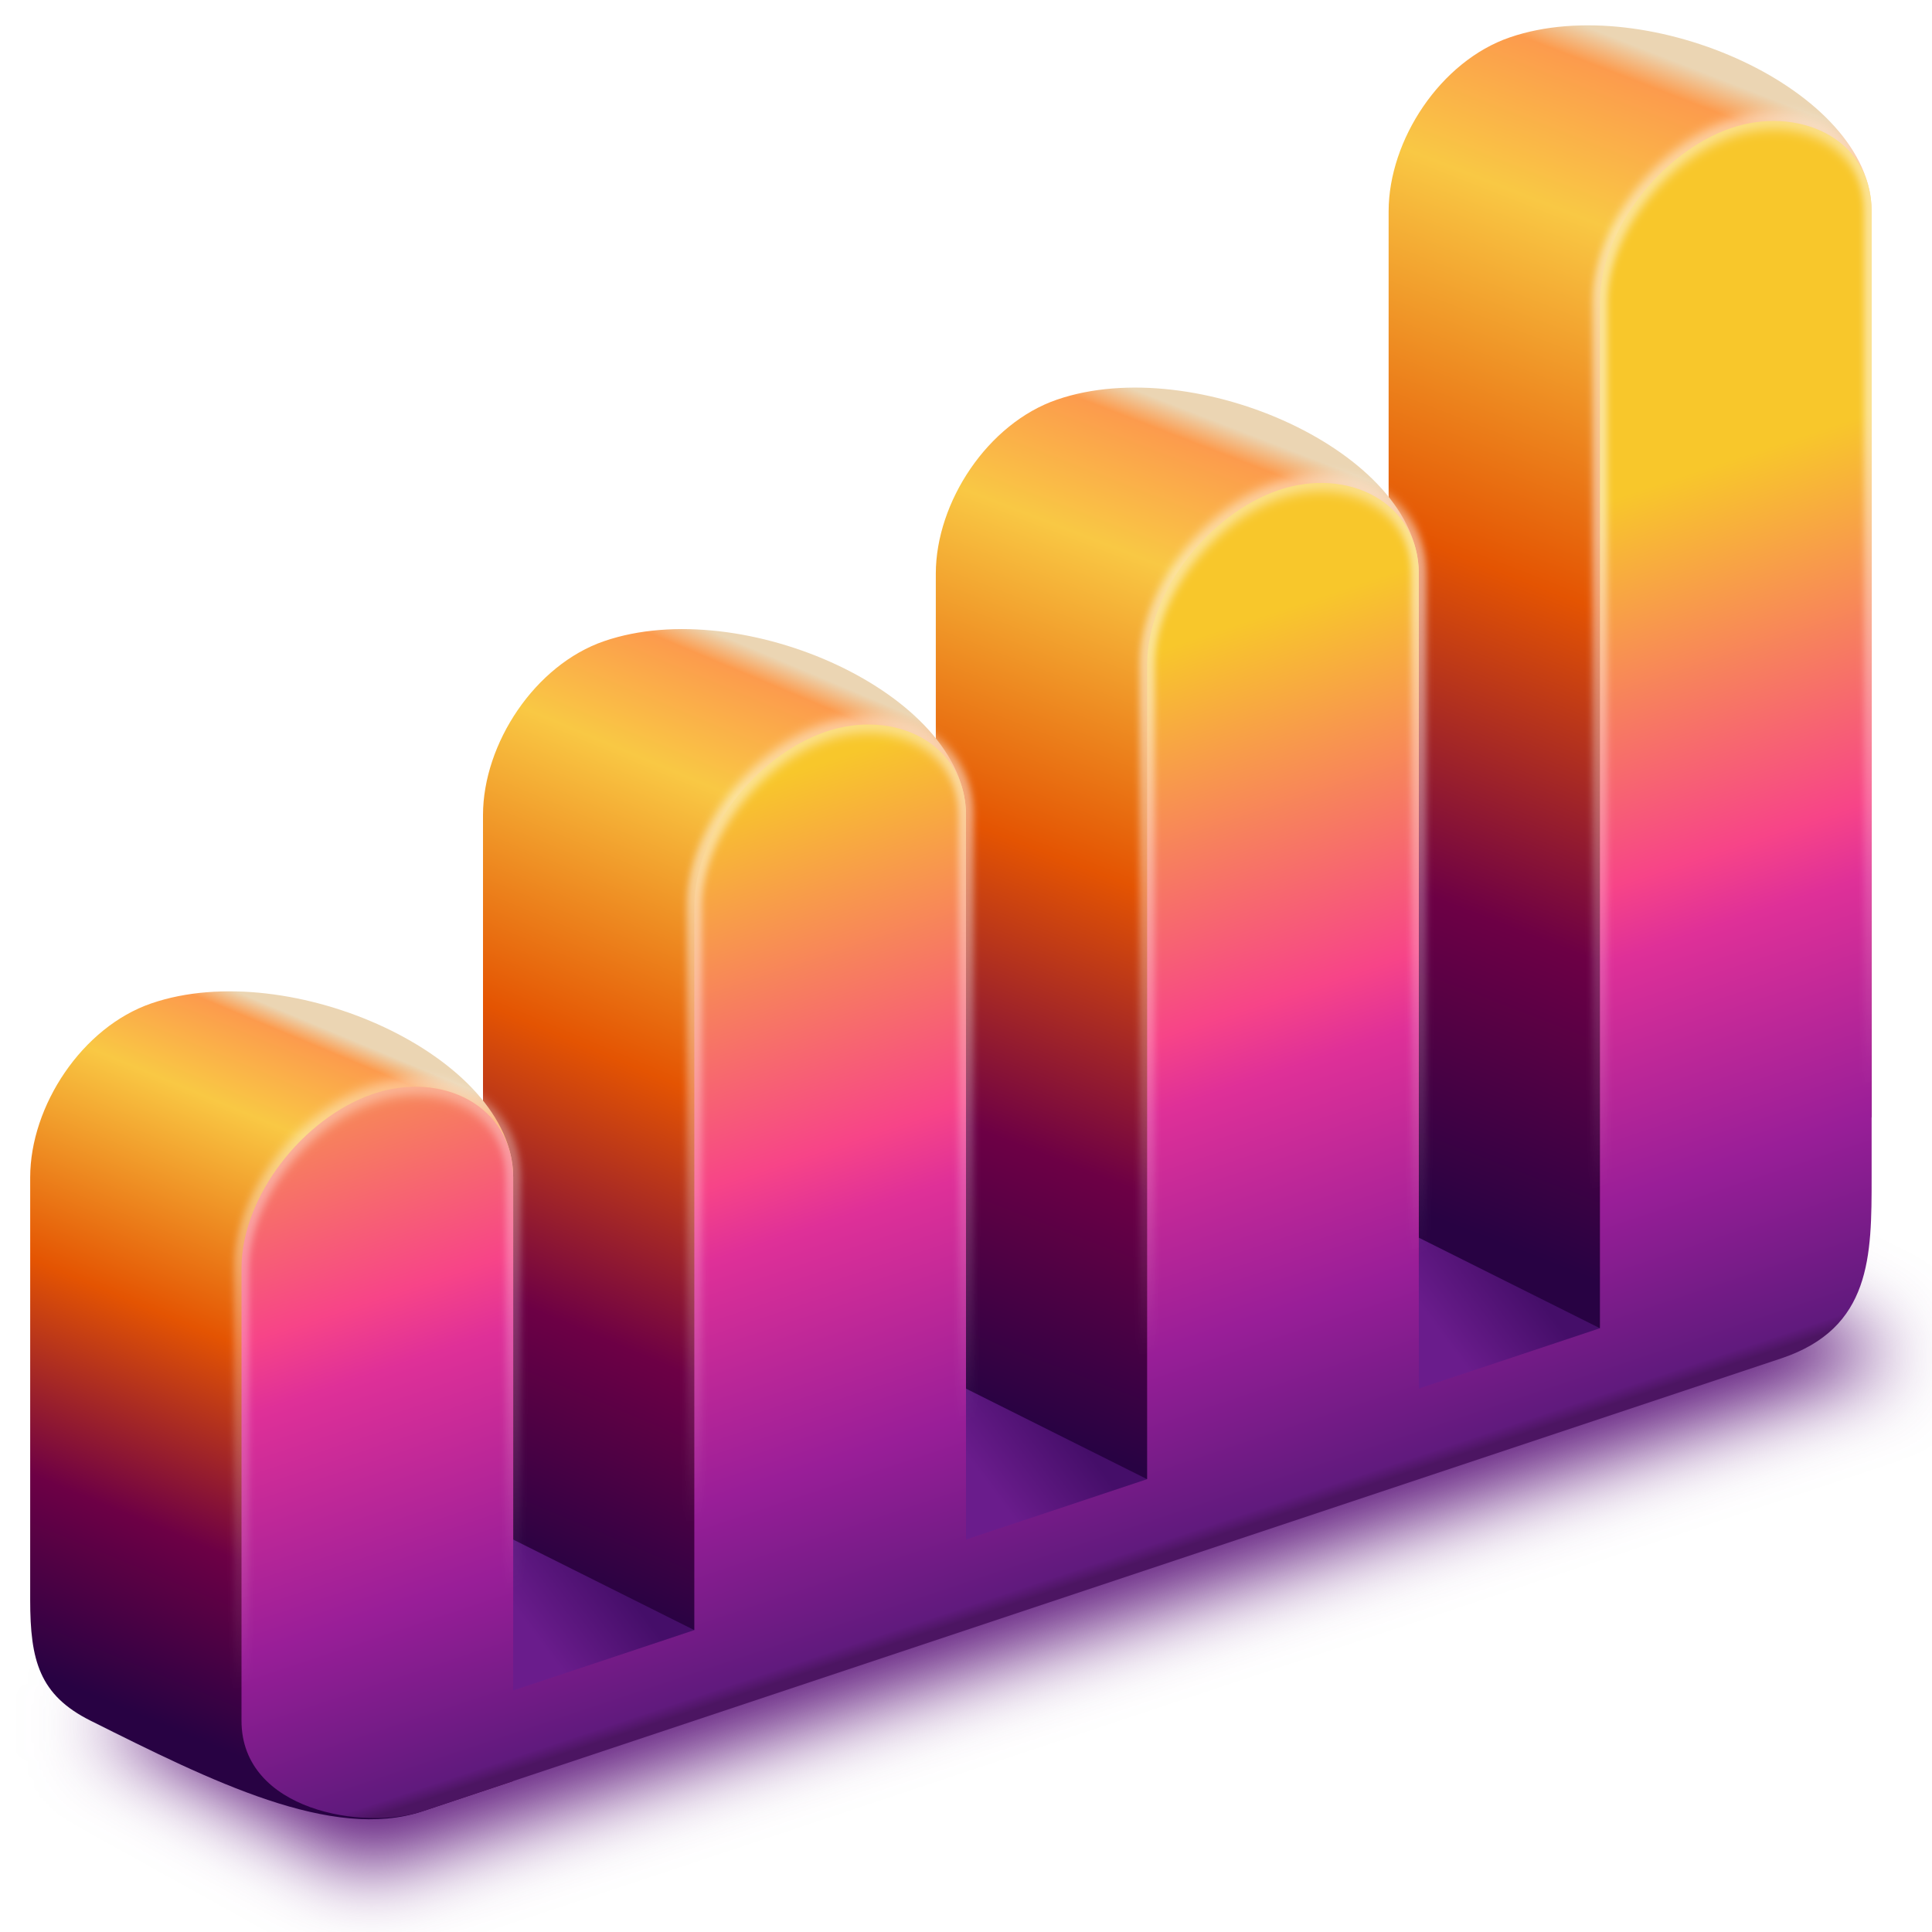
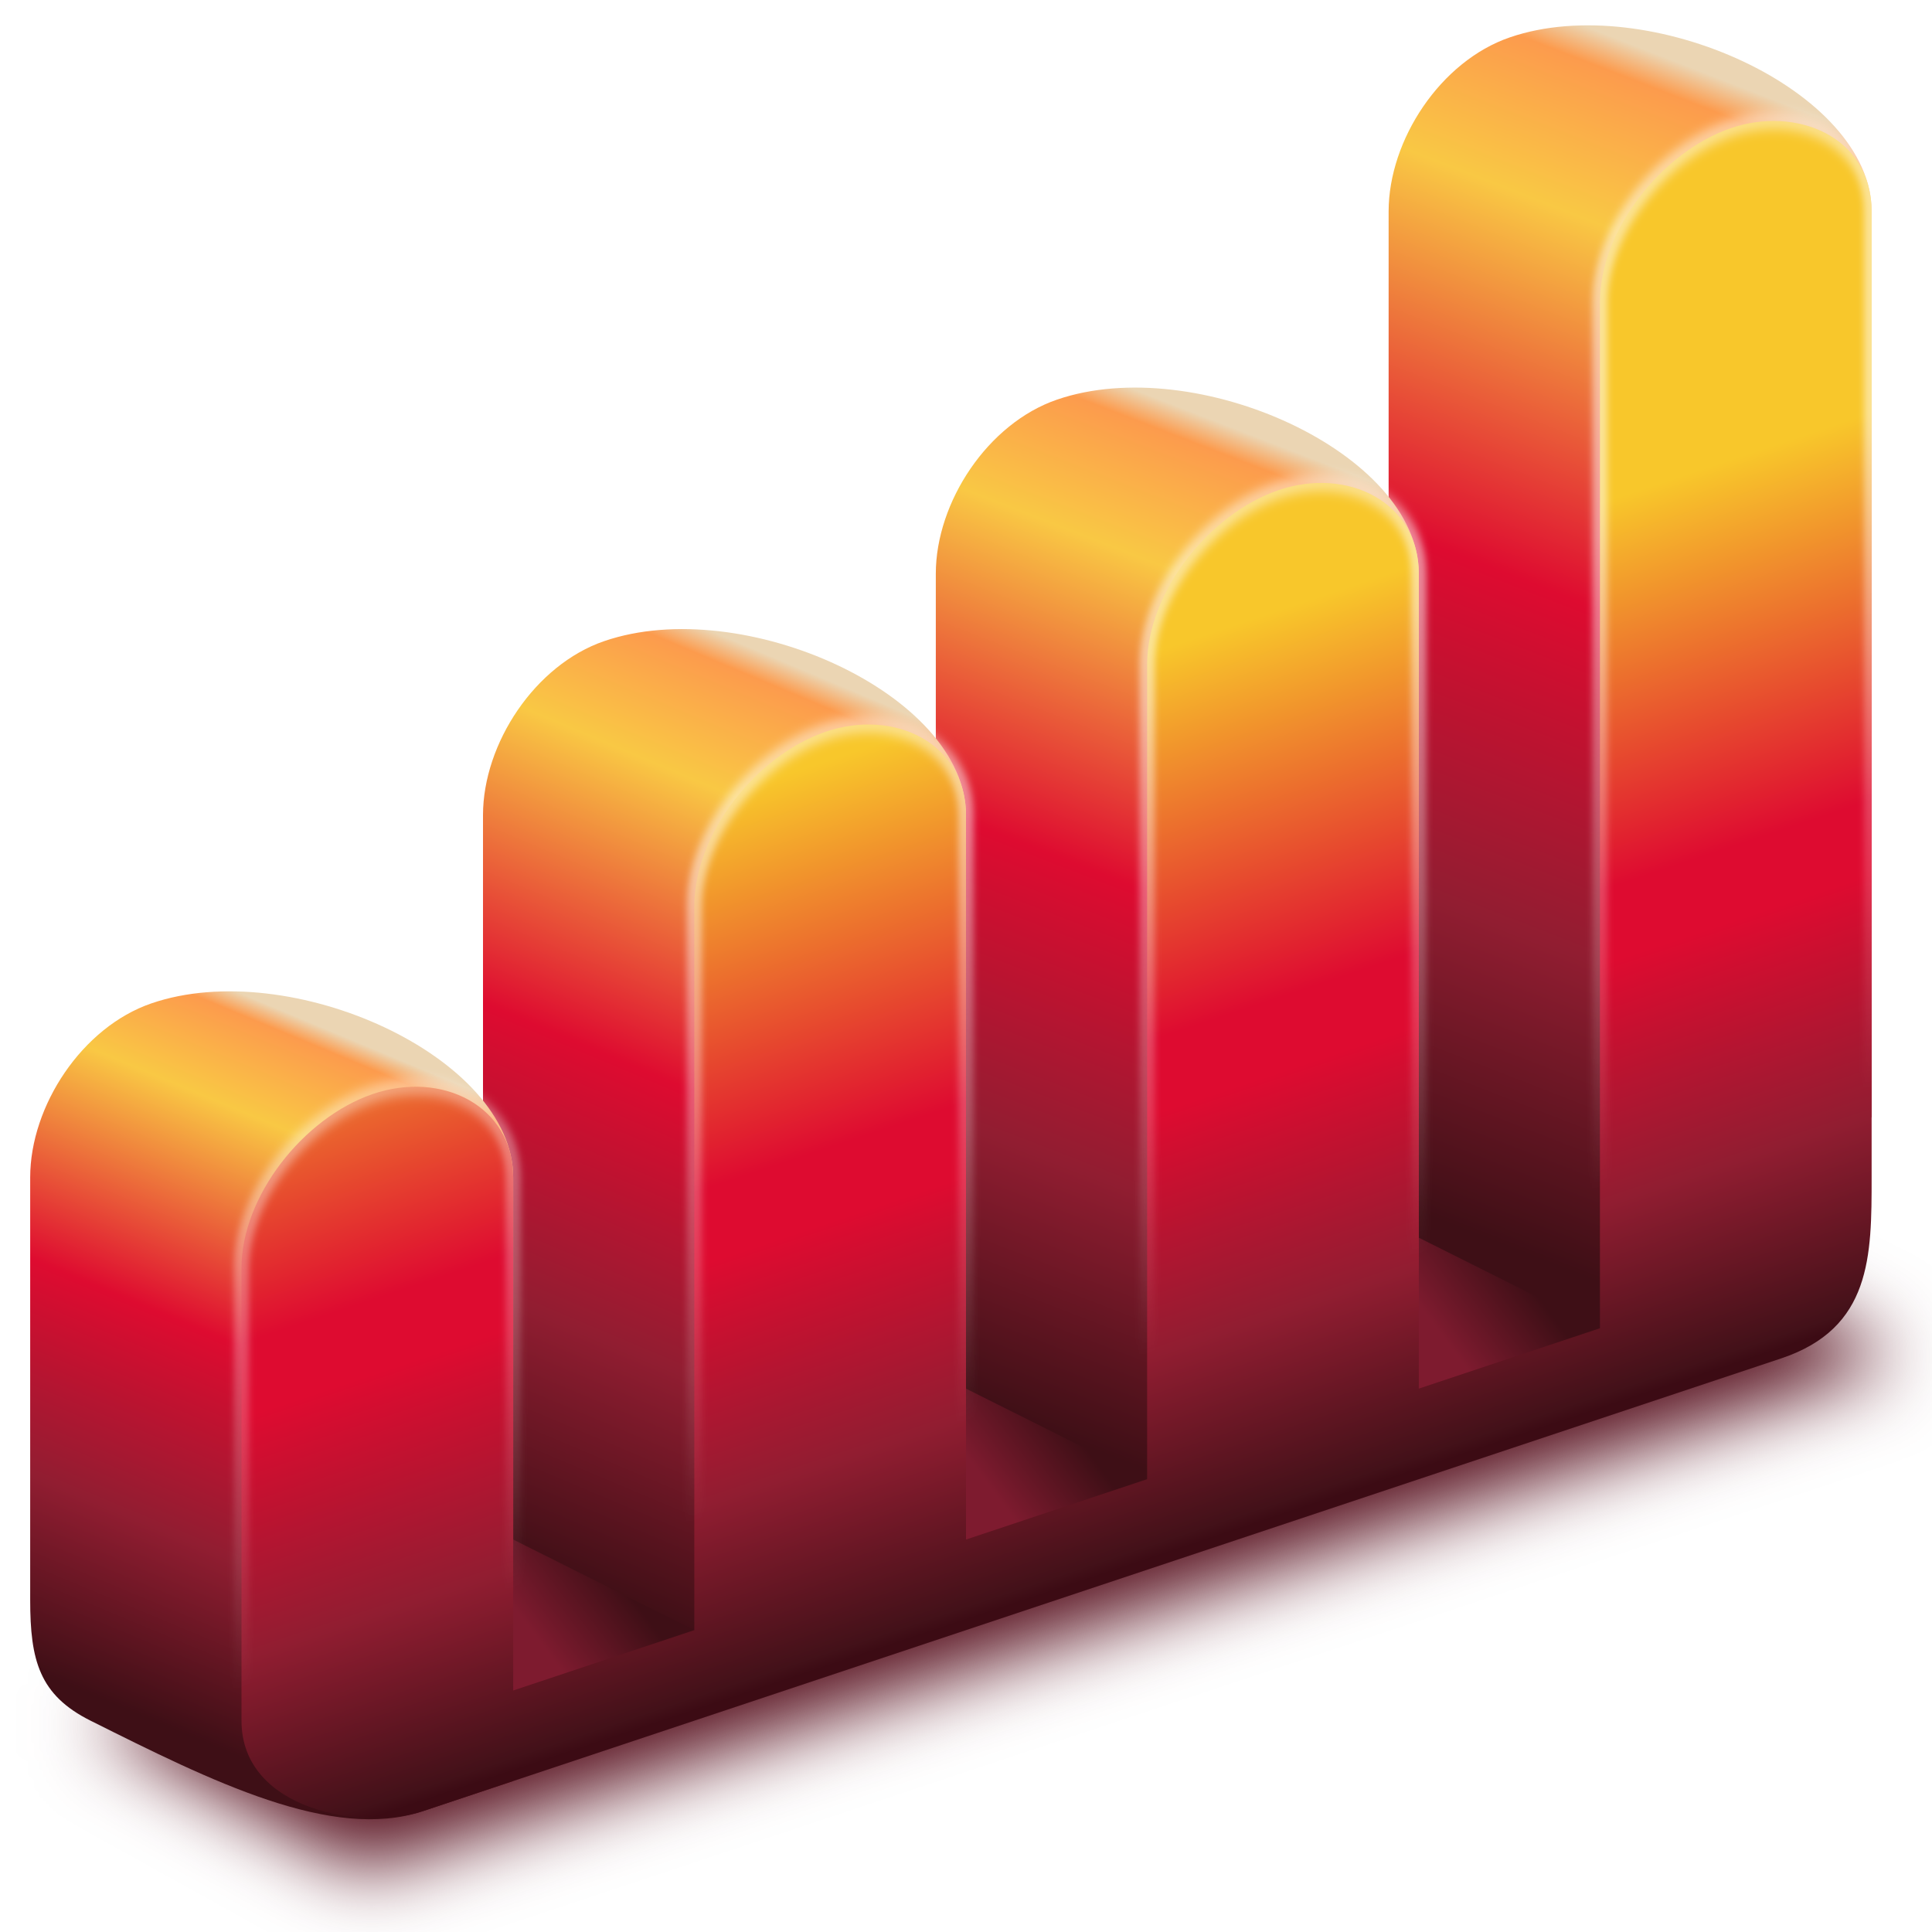
<svg xmlns="http://www.w3.org/2000/svg" xmlns:xlink="http://www.w3.org/1999/xlink" width="64" height="64" viewBox="0 0 64 64" version="1.1" id="svg1" xml:space="preserve">
  <defs id="defs1">
+     <linearGradient id="linearGradient39">
+       <stop style="stop-color:#7e1b2f;stop-opacity:1;" offset="0" id="stop38" />
+       <stop style="stop-color:#3e0f16;stop-opacity:1;" offset="1" id="stop39" />
+     </linearGradient>
+     <linearGradient id="linearGradient37">
+       <stop style="stop-color:#7e1b2f;stop-opacity:1;" offset="0" id="stop36" />
+       <stop style="stop-color:#3e0f16;stop-opacity:1;" offset="1" id="stop37" />
+     </linearGradient>
+     <linearGradient id="linearGradient35">
+       <stop style="stop-color:#3e0f16;stop-opacity:1;" offset="0" id="stop30" />
+       <stop style="stop-color:#911d31;stop-opacity:1;" offset="0.256" id="stop31" />
+       <stop style="stop-color:#de0b30;stop-opacity:1;" offset="0.538" id="stop32" />
+       <stop style="stop-color:#f9c844;stop-opacity:1;" offset="0.846" id="stop33" />
+       <stop style="stop-color:#fc9b4d;stop-opacity:1;" offset="0.972" id="stop34" />
+       <stop style="stop-color:#ebd5b3;stop-opacity:1;" offset="1" id="stop35" />
+     </linearGradient>
+     <linearGradient id="linearGradient29">
+       <stop style="stop-color:#3e0f16;stop-opacity:1;" offset="0" id="stop22" />
+       <stop style="stop-color:#911d31;stop-opacity:1;" offset="0.256" id="stop25" />
+       <stop style="stop-color:#de0b30;stop-opacity:1;" offset="0.538" id="stop26" />
+       <stop style="stop-color:#f9c844;stop-opacity:1;" offset="0.846" id="stop27" />
+       <stop style="stop-color:#fc9b4d;stop-opacity:1;" offset="0.972" id="stop28" />
+       <stop style="stop-color:#ebd5b3;stop-opacity:1;" offset="1" id="stop29" />
+     </linearGradient>
+     <linearGradient id="linearGradient22">
+       <stop style="stop-color:#3e0f16;stop-opacity:1;" offset="0" id="stop1" />
+       <stop style="stop-color:#911d31;stop-opacity:1;" offset="0.256" id="stop2" />
+       <stop style="stop-color:#de0b30;stop-opacity:1;" offset="0.538" id="stop3" />
+       <stop style="stop-color:#f9c844;stop-opacity:1;" offset="0.846" id="stop10" />
+       <stop style="stop-color:#fc9b4d;stop-opacity:1;" offset="0.972" id="stop11" />
+       <stop style="stop-color:#ebd5b3;stop-opacity:1;" offset="1" id="stop18" />
+     </linearGradient>
    <linearGradient id="linearGradient20">
      <stop style="stop-color:#ffffff;stop-opacity:0.919;" offset="0" id="stop20" />
      <stop style="stop-color:#ffffff;stop-opacity:0;" offset="1" id="stop21" />
    </linearGradient>
    <linearGradient id="linearGradient12">
-       <stop style="stop-color:#280243;stop-opacity:1;" offset="0" id="stop12" />
-       <stop style="stop-color:#6d0045;stop-opacity:1;" offset="0.256" id="stop15" />
-       <stop style="stop-color:#e45402;stop-opacity:1;" offset="0.538" id="stop14" />
+       <stop style="stop-color:#3e0f16;stop-opacity:1;" offset="0" id="stop12" />
+       <stop style="stop-color:#911d31;stop-opacity:1;" offset="0.256" id="stop15" />
+       <stop style="stop-color:#de0b30;stop-opacity:1;" offset="0.538" id="stop14" />
      <stop style="stop-color:#f9c844;stop-opacity:1;" offset="0.846" id="stop16" />
      <stop style="stop-color:#fc9b4d;stop-opacity:1;" offset="0.972" id="stop17" />
      <stop style="stop-color:#ebd5b3;stop-opacity:1;" offset="1" id="stop13" />
    </linearGradient>
    <linearGradient id="linearGradient7">
-       <stop style="stop-color:#6a1c8c;stop-opacity:1;" offset="0" id="stop8" />
-       <stop style="stop-color:#450e69;stop-opacity:1;" offset="1" id="stop9" />
+       <stop style="stop-color:#7e1b2f;stop-opacity:1;" offset="0" id="stop8" />
+       <stop style="stop-color:#3e0f16;stop-opacity:1;" offset="1" id="stop9" />
    </linearGradient>
    <linearGradient id="linearGradient4">
      <stop style="stop-color:#f8c72b;stop-opacity:1;" offset="0" id="stop4" />
-       <stop style="stop-color:#f74488;stop-opacity:1;" offset="0.428" id="stop24" />
-       <stop style="stop-color:#df3098;stop-opacity:1;" offset="0.51" id="stop6" />
-       <stop style="stop-color:#991e98;stop-opacity:1;" offset="0.776" id="stop23" />
-       <stop style="stop-color:#601a7d;stop-opacity:1;" offset="0.985" id="stop5" />
-       <stop style="stop-color:#4c1562;stop-opacity:1;" offset="1" id="stop7" />
+       <stop style="stop-color:#de0b30;stop-opacity:1;" offset="0.428" id="stop24" />
+       <stop style="stop-color:#de0b30;stop-opacity:1;" offset="0.51" id="stop6" />
+       <stop style="stop-color:#911d31;stop-opacity:1;" offset="0.776" id="stop23" />
+       <stop style="stop-color:#431119;stop-opacity:1;" offset="0.985" id="stop5" />
+       <stop style="stop-color:#3c0b14;stop-opacity:1;" offset="1" id="stop7" />
    </linearGradient>
-     <linearGradient xlink:href="#linearGradient4" id="linearGradient5" x1="2" y1="22" x2="11" y2="49" gradientUnits="userSpaceOnUse" gradientTransform="translate(-21,22)" />
-     <linearGradient xlink:href="#linearGradient7" id="linearGradient9" x1="-14.672" y1="61" x2="-12" y2="59" gradientUnits="userSpaceOnUse" gradientTransform="translate(-20,15)" />
-     <linearGradient xlink:href="#linearGradient7" id="linearGradient10" gradientUnits="userSpaceOnUse" x1="-14.672" y1="61" x2="-12" y2="59" gradientTransform="translate(-35,20)" />
-     <linearGradient xlink:href="#linearGradient7" id="linearGradient11" gradientUnits="userSpaceOnUse" x1="-14.672" y1="61" x2="-12" y2="59" gradientTransform="translate(-5.000001,10)" />
-     <linearGradient xlink:href="#linearGradient12" id="linearGradient13" x1="-24" y1="65" x2="-10" y2="29" gradientUnits="userSpaceOnUse" />
-     <linearGradient xlink:href="#linearGradient12" id="linearGradient17" gradientUnits="userSpaceOnUse" x1="-22" y1="60" x2="-10" y2="29" gradientTransform="translate(-15,12)" />
-     <linearGradient xlink:href="#linearGradient12" id="linearGradient18" gradientUnits="userSpaceOnUse" gradientTransform="translate(-30.01753,19.76311)" x1="-22" y1="57.5" x2="-10" y2="29" />
-     <linearGradient xlink:href="#linearGradient12" id="linearGradient19" gradientUnits="userSpaceOnUse" gradientTransform="translate(-45,32)" x1="-19" y1="50.559" x2="-10" y2="29" />
-     <linearGradient xlink:href="#linearGradient20" id="linearGradient21" x1="-40" y1="53" x2="-33" y2="72" gradientUnits="userSpaceOnUse" />
+     <linearGradient xlink:href="#linearGradient4" id="linearGradient5" x1="2" y1="22" x2="11" y2="49" gradientUnits="userSpaceOnUse" gradientTransform="translate(47,-4)" />
+     <linearGradient xlink:href="#linearGradient39" id="linearGradient9" x1="-14.672" y1="61" x2="-12" y2="59" gradientUnits="userSpaceOnUse" gradientTransform="translate(48,-11)" />
+     <linearGradient xlink:href="#linearGradient7" id="linearGradient10" gradientUnits="userSpaceOnUse" x1="-14.672" y1="61" x2="-12" y2="59" gradientTransform="translate(33,-6)" />
+     <linearGradient xlink:href="#linearGradient37" id="linearGradient11" gradientUnits="userSpaceOnUse" x1="-14.672" y1="61" x2="-12" y2="59" gradientTransform="translate(63,-16)" />
+     <linearGradient xlink:href="#linearGradient35" id="linearGradient13" x1="-24" y1="65" x2="-10" y2="29" gradientUnits="userSpaceOnUse" gradientTransform="translate(68,-26)" />
+     <linearGradient xlink:href="#linearGradient29" id="linearGradient17" gradientUnits="userSpaceOnUse" x1="-22" y1="60" x2="-10" y2="29" gradientTransform="translate(53,-14)" />
+     <linearGradient xlink:href="#linearGradient22" id="linearGradient18" gradientUnits="userSpaceOnUse" gradientTransform="translate(37.98247,-6.23689)" x1="-22" y1="57.5" x2="-10" y2="29" />
+     <linearGradient xlink:href="#linearGradient12" id="linearGradient19" gradientUnits="userSpaceOnUse" gradientTransform="translate(23,6)" x1="-19" y1="50.559" x2="-10" y2="29" />
+     <linearGradient xlink:href="#linearGradient20" id="linearGradient21" x1="-40" y1="53" x2="-33" y2="72" gradientUnits="userSpaceOnUse" gradientTransform="translate(68,-26)" />
    <filter style="color-interpolation-filters:sRGB;" id="filter21" x="-0.01" y="-0.013" width="1.019" height="1.027">
      <feGaussianBlur stdDeviation="0.11 0.21" result="blur" id="feGaussianBlur21" />
    </filter>
    <filter style="color-interpolation-filters:sRGB;" id="filter23" x="-0.052" y="-0.156" width="1.104" height="1.312">
      <feGaussianBlur stdDeviation="1.3 1.3" result="blur" id="feGaussianBlur23" />
    </filter>
  </defs>
  <g id="layer1">
-     <g id="g24" transform="translate(68,-26)">
-       <path style="fill:#601a7d;fill-opacity:1;stroke:none;stroke-width:0.5;stroke-linecap:round;stroke-linejoin:round;stroke-dasharray:none;stroke-opacity:0.541;filter:url(#filter23)" d="m -65,83 54,-15 6,3 -51,17 z" id="path23" />
-       <path id="path1-8-6" style="fill:url(#linearGradient13);stroke:none;stroke-width:12;stroke-linecap:round;stroke-linejoin:round;stroke-opacity:0" d="M -17.982,27.237 C -20.279,28.023 -21.997,30.632 -22,33 c -0.001,1.183 0,34 0,34 l 9,5 7,-9 V 33 c 0,-4 -7.391,-7.336 -11.982,-5.763 z" />
-       <path style="fill:url(#linearGradient11);stroke:none;stroke-width:0;stroke-linecap:round;stroke-linejoin:round;stroke-dasharray:none;stroke-opacity:0" d="m -13,71 -10,-5 1,8 z" id="path7-42" />
-       <path id="path1-8-6-6" style="fill:url(#linearGradient17);fill-opacity:1;stroke:none;stroke-width:12;stroke-linecap:round;stroke-linejoin:round;stroke-opacity:0" d="M -32.982,39.237 C -35.279,40.023 -36.997,42.632 -37,45 c -0.001,1.183 0,27 0,27 l 9,5 7,-9 V 45 c 0,-4 -7.391,-7.336 -11.982,-5.763 z" />
-       <path id="path1-8-6-6-9" style="fill:url(#linearGradient18);fill-opacity:1;stroke:none;stroke-width:12;stroke-linecap:round;stroke-linejoin:round;stroke-opacity:0" d="M -47.982,47.237 C -50.279,48.023 -51.997,50.632 -52,53 c -0.001,1.183 0,24 0,24 l 8,4 8,-7.5 V 53 c 0,-4 -7.391,-7.336 -11.982,-5.763 z" />
-       <path id="path1-8-6-6-9-4" style="fill:url(#linearGradient19);fill-opacity:1;stroke:none;stroke-width:12;stroke-linecap:round;stroke-linejoin:round;stroke-opacity:0" d="M -62.982,59.237 C -65.279,60.023 -66.997,62.632 -67,65 c -0.001,1.183 0,8.369 0,14 0,2 0.3,3.15 2,4 4,2 8,4 11,3 l 3,-1 V 65 c 0,-4 -7.391,-7.336 -11.982,-5.763 z" />
-       <path style="fill:url(#linearGradient9);stroke:none;stroke-width:0;stroke-linecap:round;stroke-linejoin:round;stroke-dasharray:none;stroke-opacity:0" d="m -28,76 -10,-5 1,8 z" id="path7" />
-       <path style="fill:url(#linearGradient10);stroke:none;stroke-width:0;stroke-linecap:round;stroke-linejoin:round;stroke-dasharray:none;stroke-opacity:0" d="m -43,81 -10,-5 1,8 z" id="path7-4" />
-       <path id="path1-8" style="fill:url(#linearGradient5);fill-opacity:1;stroke:none;stroke-width:12;stroke-linecap:round;stroke-linejoin:round;stroke-opacity:0" d="m -10.66,30.244 c -2.295,0.789 -4.337,3.388 -4.34,5.756 -0.001,1.183 0,34 0,34 l -6,2 V 45 c 0,-2.368 -2.365,-3.547 -4.66,-2.758 -2.295,0.789 -4.337,3.39 -4.34,5.758 -0.001,1.14 -8e-5,25.217 0,27 l -6,2 V 53 c 0,-2.368 -2.365,-3.545 -4.66,-2.756 -2.295,0.789 -4.337,3.388 -4.34,5.756 -0.001,1.092 -1.5e-4,20.74 0,24 l -6,2 V 65 c 0,-2.368 -2.365,-3.545 -4.66,-2.756 -2.295,0.789 -4.337,3.388 -4.34,5.756 -0.001,1.183 0,15 0,15 0,3 4.076,3.641 6,3 0,0 30,-10 45,-15 3,-1 3,-3.397 3,-6 V 33 c 0,-2.499 -2.522,-3.491 -4.66,-2.756 z" />
-       <path id="path1-8-9" style="fill:none;fill-opacity:1;stroke:url(#linearGradient21);stroke-width:0.5;stroke-linecap:round;stroke-linejoin:round;stroke-dasharray:none;stroke-opacity:0.541;filter:url(#filter21)" d="m -10.66,30.244 c -2.295,0.789 -4.337,3.388 -4.34,5.756 -0.001,1.183 0,34 0,34 l -6,2 V 45 c 0,-2.368 -2.365,-3.547 -4.66,-2.758 -2.295,0.789 -4.337,3.39 -4.34,5.758 -0.001,1.14 -8e-5,25.217 0,27 l -6,2 V 53 c 0,-2.368 -2.365,-3.545 -4.66,-2.756 -2.295,0.789 -4.337,3.388 -4.34,5.756 -0.001,1.092 -1.5e-4,20.74 0,24 l -6,2 V 65 c 0,-2.368 -2.365,-3.545 -4.66,-2.756 -2.295,0.789 -4.337,3.388 -4.34,5.756 -0.001,1.183 0,15 0,15 0,3 4.076,3.641 6,3 0,0 30,-10 45,-15 3,-1 3,-3.397 3,-6 V 33 c 0,-2.499 -2.522,-3.491 -4.66,-2.756 z" />
-     </g>
+     <path style="fill:#5a1321;fill-opacity:1;stroke:none;stroke-width:0.5;stroke-linecap:round;stroke-linejoin:round;stroke-dasharray:none;stroke-opacity:0.541;filter:url(#filter23)" d="m 3,57 54,-15 6,3 -51,17 z" id="path23" />
+     <path id="path1-8-6" style="fill:url(#linearGradient13);stroke:none;stroke-width:12;stroke-linecap:round;stroke-linejoin:round;stroke-opacity:0" d="M 50.018,1.237 C 47.721,2.023 46.003,4.632 46,7 c -0.001,1.183 0,34 0,34 l 9,5 7,-9 V 7 c 0,-4 -7.391,-7.336 -11.982,-5.763 z" />
+     <path style="fill:url(#linearGradient11);stroke:none;stroke-width:0;stroke-linecap:round;stroke-linejoin:round;stroke-dasharray:none;stroke-opacity:0" d="m 55,45 -10,-5 1,8 z" id="path7-42" />
+     <path id="path1-8-6-6" style="fill:url(#linearGradient17);fill-opacity:1;stroke:none;stroke-width:12;stroke-linecap:round;stroke-linejoin:round;stroke-opacity:0" d="M 35.018,13.237 C 32.721,14.023 31.003,16.632 31,19 c -0.001,1.183 0,27 0,27 l 9,5 7,-9 V 19 c 0,-4 -7.391,-7.336 -11.982,-5.763 z" />
+     <path id="path1-8-6-6-9" style="fill:url(#linearGradient18);fill-opacity:1;stroke:none;stroke-width:12;stroke-linecap:round;stroke-linejoin:round;stroke-opacity:0" d="M 20.018,21.237 C 17.721,22.023 16.003,24.632 16,27 c -0.001,1.183 0,24 0,24 l 8,4 8,-7.5 V 27 c 0,-4 -7.391,-7.336 -11.982,-5.763 z" />
+     <path id="path1-8-6-6-9-4" style="fill:url(#linearGradient19);fill-opacity:1;stroke:none;stroke-width:12;stroke-linecap:round;stroke-linejoin:round;stroke-opacity:0" d="M 5.018,33.237 C 2.721,34.023 1.003,36.632 1,39 c -0.001,1.183 0,8.369 0,14 0,2 0.3,3.15 2,4 4,2 8,4 11,3 l 3,-1 V 39 c 0,-4 -7.391,-7.336 -11.982,-5.763 z" />
+     <path style="fill:url(#linearGradient9);stroke:none;stroke-width:0;stroke-linecap:round;stroke-linejoin:round;stroke-dasharray:none;stroke-opacity:0" d="m 40,50 -10,-5 1,8 z" id="path7" />
+     <path style="fill:url(#linearGradient10);stroke:none;stroke-width:0;stroke-linecap:round;stroke-linejoin:round;stroke-dasharray:none;stroke-opacity:0" d="m 25,55 -10,-5 1,8 z" id="path7-4" />
+     <path id="path1-8" style="fill:url(#linearGradient5);fill-opacity:1;stroke:none;stroke-width:12;stroke-linecap:round;stroke-linejoin:round;stroke-opacity:0" d="M 57.34,4.244 C 55.045,5.033 53.003,7.632 53,10 52.999,11.183 53,44 53,44 l -6,2 V 19 C 47,16.632 44.635,15.453 42.34,16.242 40.045,17.031 38.003,19.632 38,22 c -0.001,1.14 -8e-5,25.217 0,27 l -6,2 V 27 C 32,24.632 29.635,23.455 27.34,24.244 25.045,25.033 23.003,27.632 23,30 c -0.001,1.092 -1.5e-4,20.74 0,24 l -6,2 V 39 C 17,36.632 14.635,35.455 12.34,36.244 10.045,37.033 8.003,39.632 8,42 c -0.001,1.183 0,15 0,15 0,3 4.076,3.641 6,3 0,0 30,-10 45,-15 C 62,44 62,41.603 62,39 V 7 C 62,4.501 59.478,3.509 57.34,4.244 Z" />
+     <path id="path1-8-9" style="fill:none;fill-opacity:1;stroke:url(#linearGradient21);stroke-width:0.5;stroke-linecap:round;stroke-linejoin:round;stroke-dasharray:none;stroke-opacity:0.541;filter:url(#filter21)" d="M 57.34,4.244 C 55.045,5.033 53.003,7.632 53,10 52.999,11.183 53,44 53,44 l -6,2 V 19 C 47,16.632 44.635,15.453 42.34,16.242 40.045,17.031 38.003,19.632 38,22 c -0.001,1.14 -8e-5,25.217 0,27 l -6,2 V 27 C 32,24.632 29.635,23.455 27.34,24.244 25.045,25.033 23.003,27.632 23,30 c -0.001,1.092 -1.5e-4,20.74 0,24 l -6,2 V 39 C 17,36.632 14.635,35.455 12.34,36.244 10.045,37.033 8.003,39.632 8,42 c -0.001,1.183 0,15 0,15 0,3 4.076,3.641 6,3 0,0 30,-10 45,-15 C 62,44 62,41.603 62,39 V 7 C 62,4.501 59.478,3.509 57.34,4.244 Z" />
  </g>
</svg>
